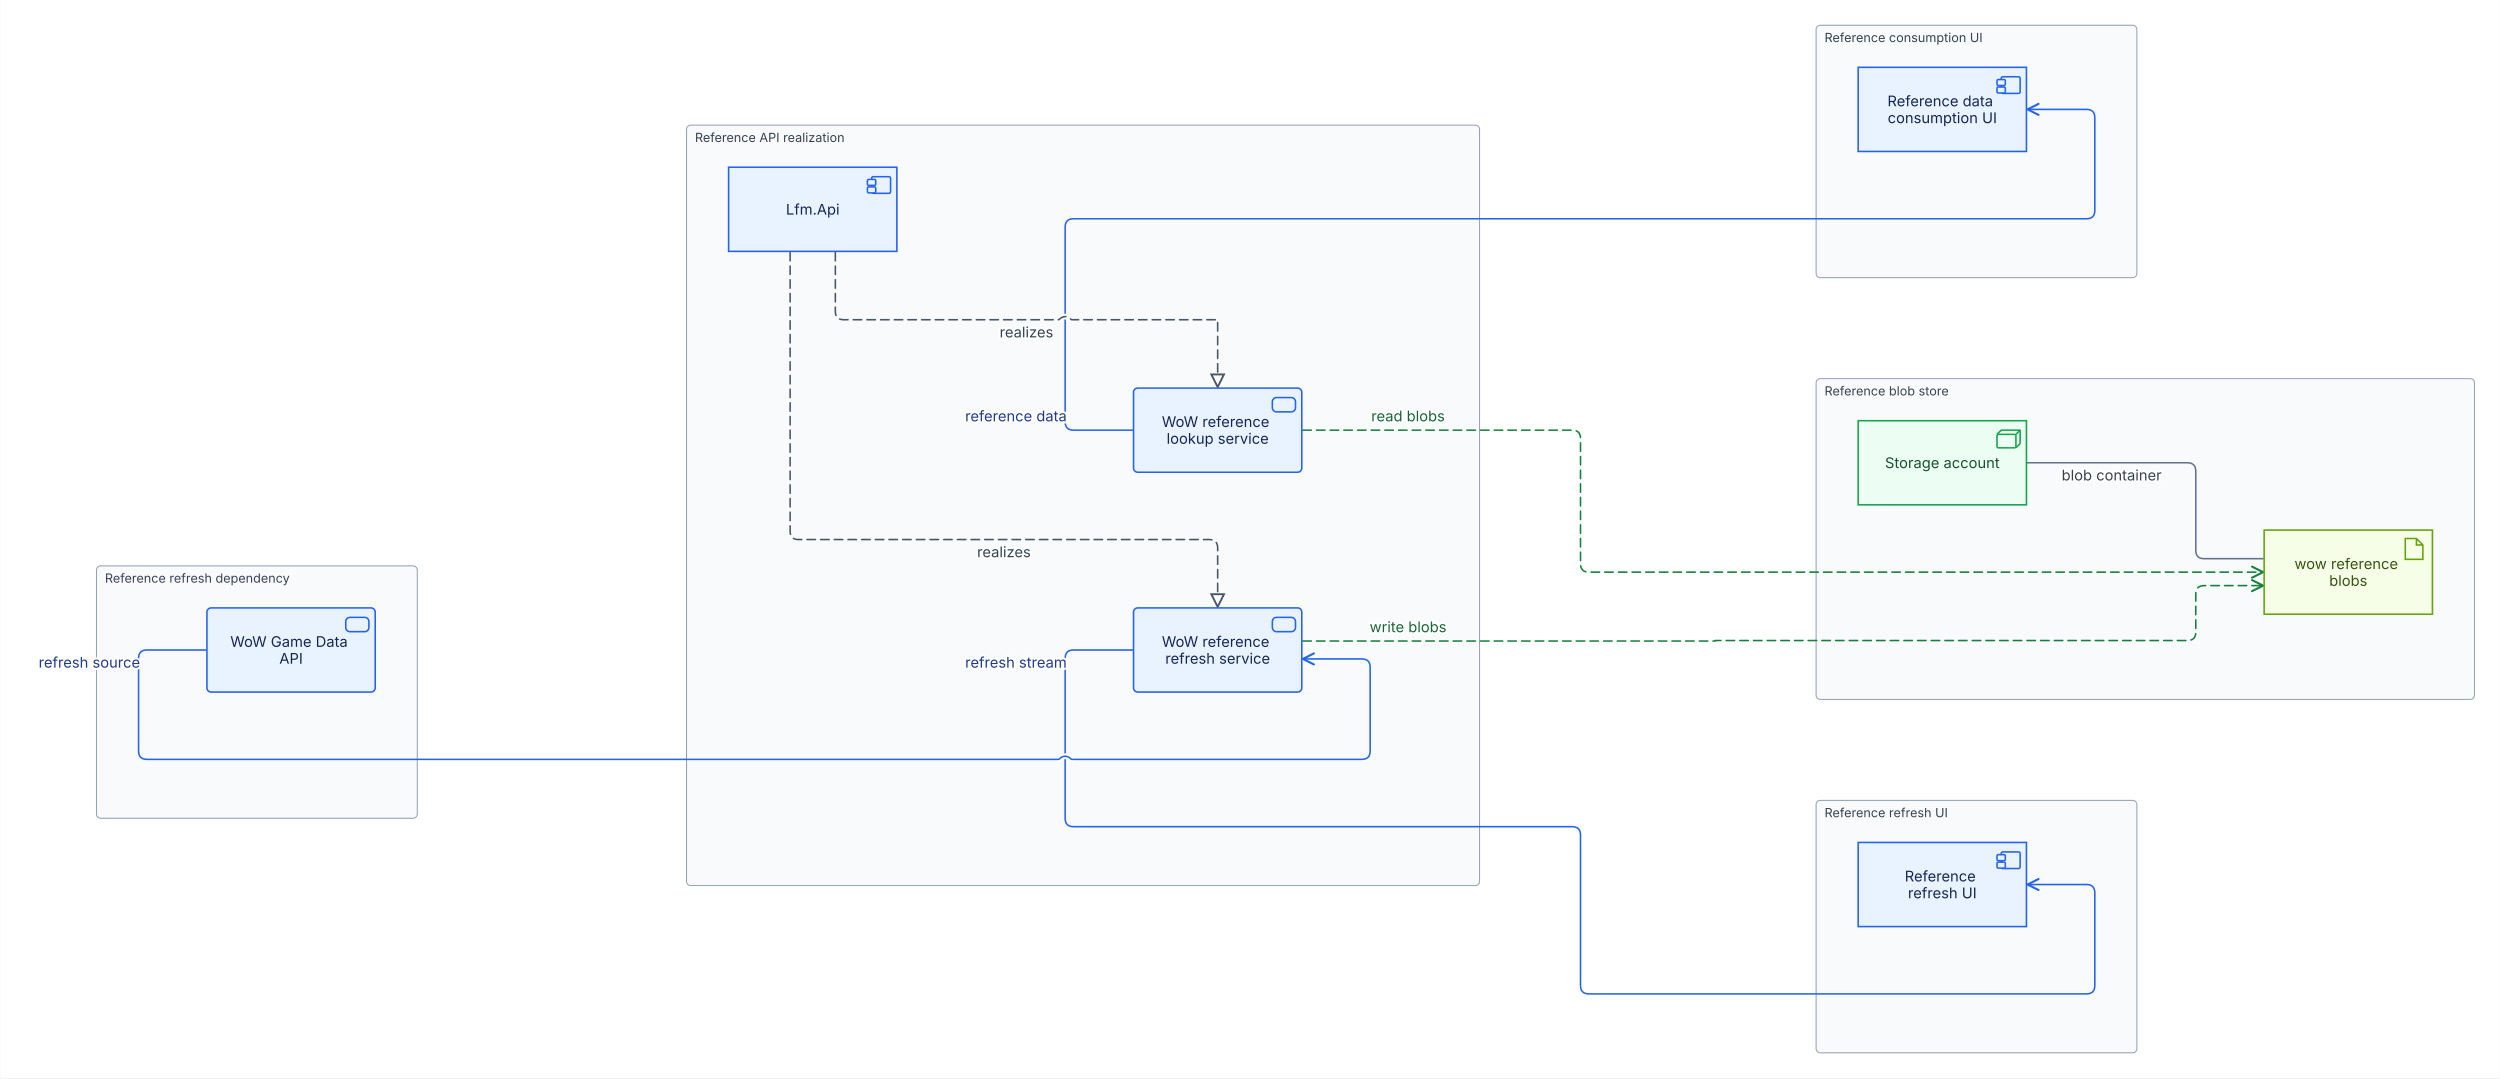
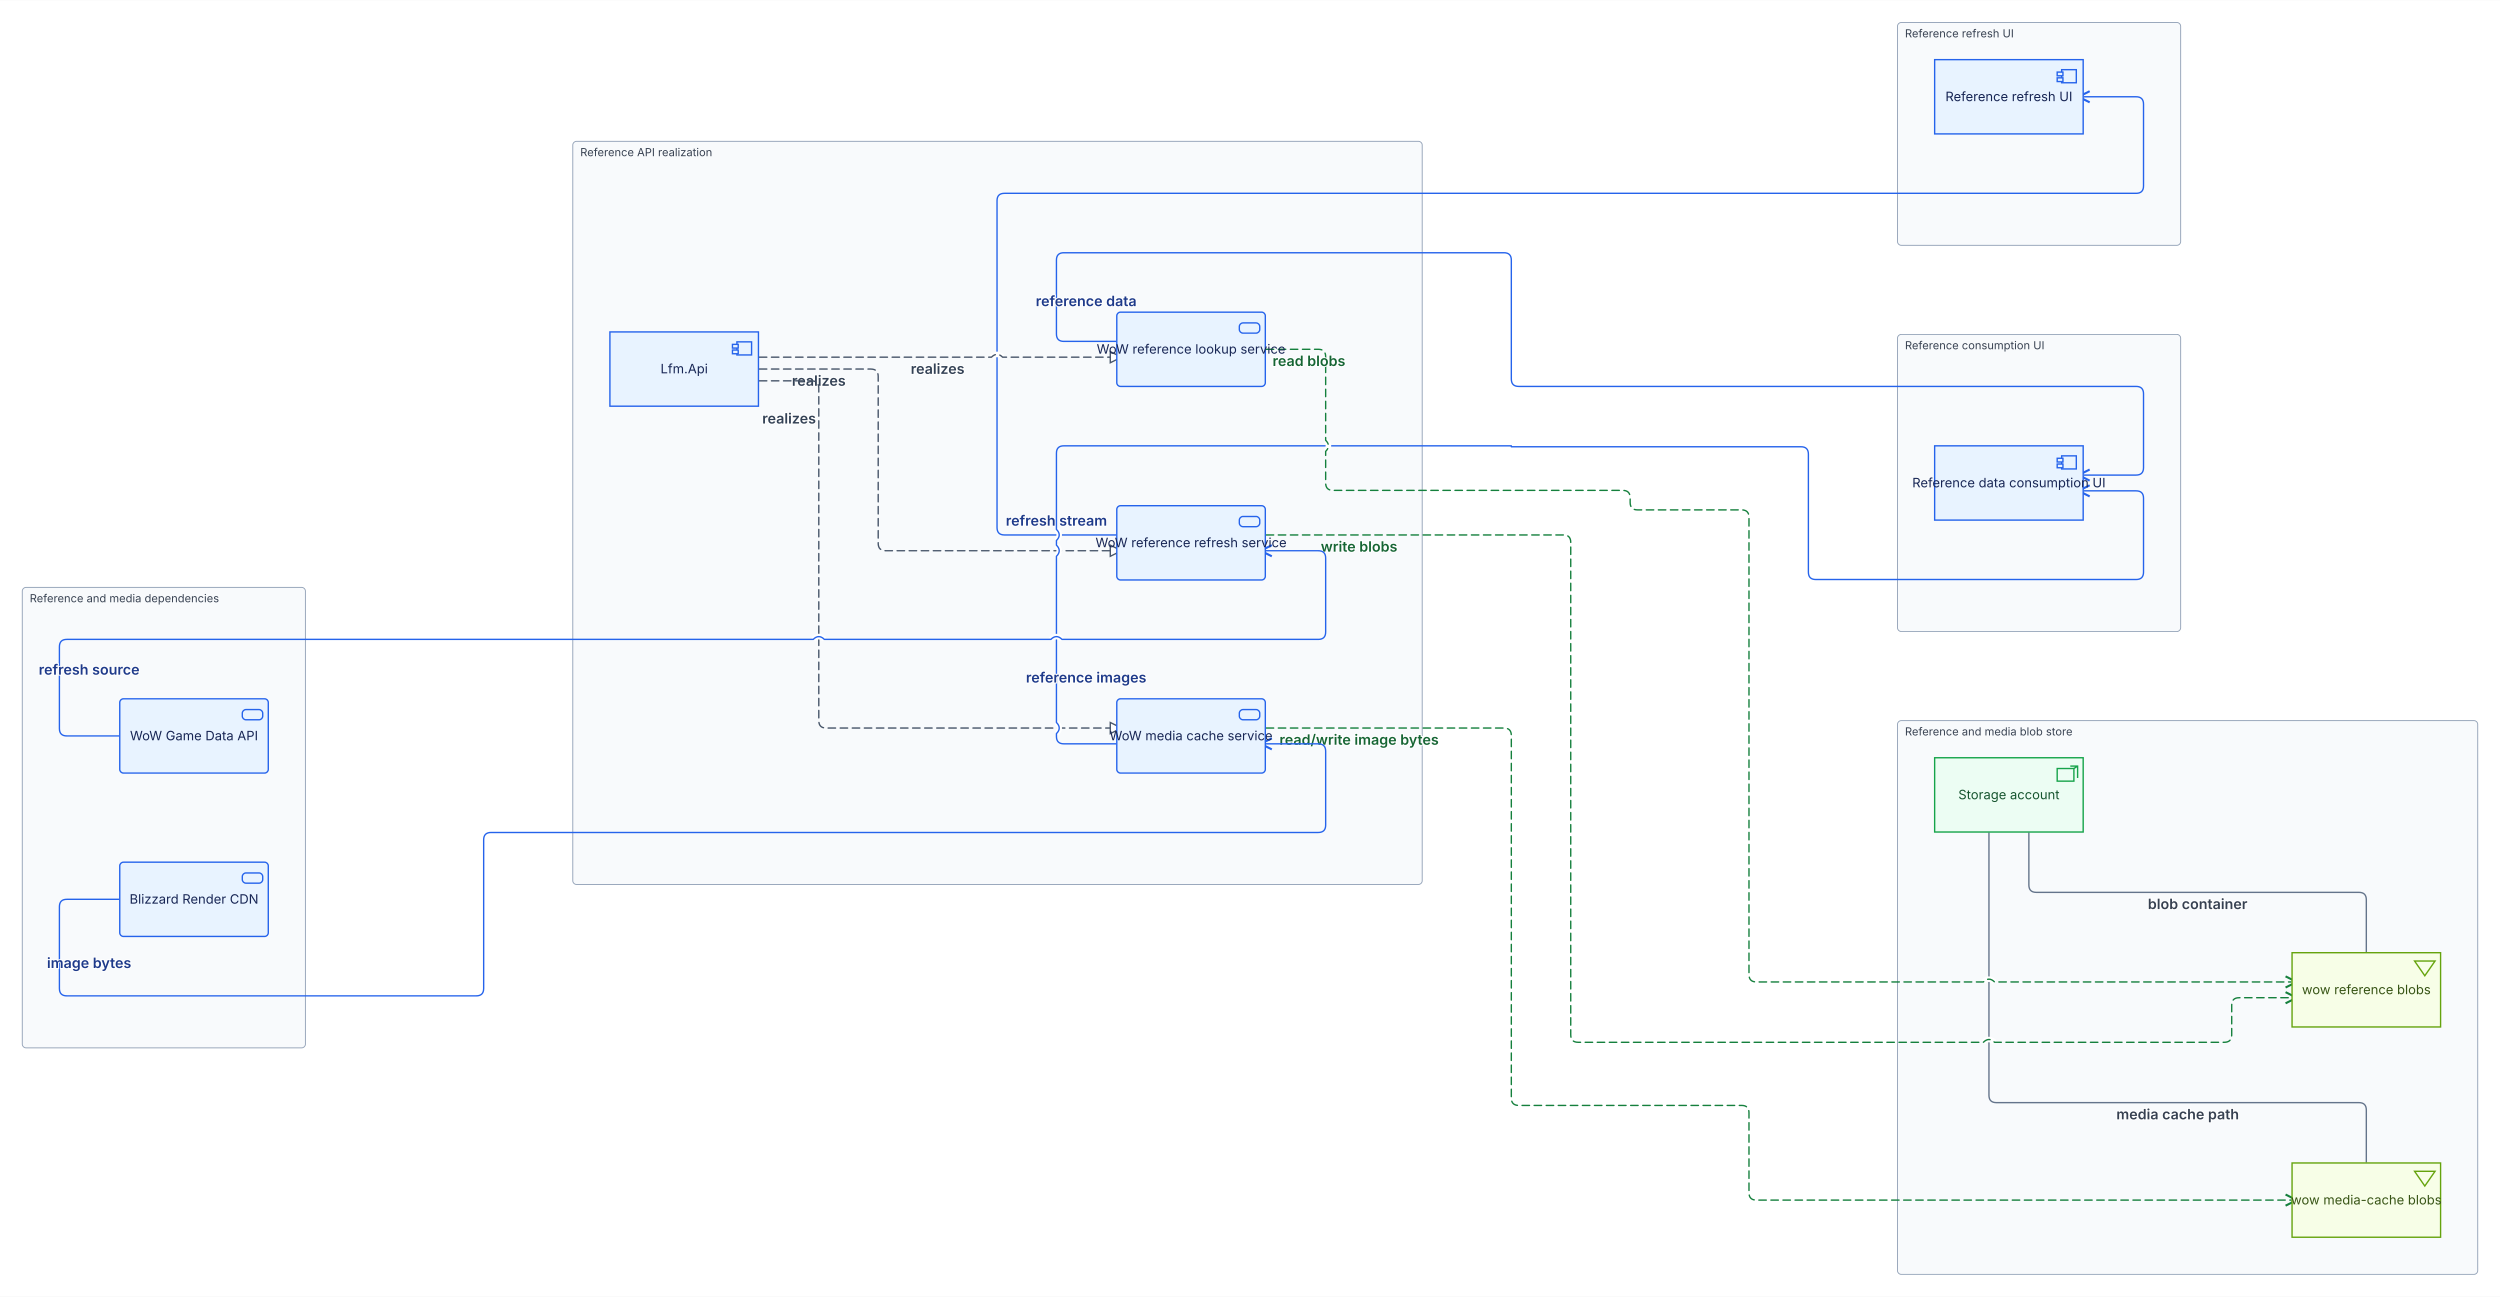
- <svg xmlns="http://www.w3.org/2000/svg" width="2377" height="1025" viewBox="-79.5 -12.0 2376.5 1025.0">
-   <rect x="-79.5" y="-12.0" width="2376.5" height="1025.0" fill="#ffffff" />
-   <g font-family="Inter, Arial, sans-serif" font-size="14.0">
+ <svg xmlns="http://www.w3.org/2000/svg" width="2693" height="1397" viewBox="-12.0 -12.0 2693.0 1396.5">
+   <rect x="-12.0" y="-12.0" width="2693.0" height="1396.5" fill="#ffffff" />
+   <g font-family="Inter, Arial, sans-serif" font-size="14">
    <g data-dediren-group-id="reference-consumption-ui">
-       <rect x="1647.0" y="12.0" width="305.0" height="240.0" rx="4.0" fill="#f8fafc" stroke="#94a3b8" stroke-width="1.0" />
-       <text x="1655.0" y="28.0" fill="#374151" font-size="12.0">Reference consumption UI</text>
+       <rect x="2032.0" y="348.0" width="305.0" height="320.0" rx="4" fill="#f8fafc" stroke="#94a3b8" stroke-width="1" />
+       <text x="2040.0" y="364.0" fill="#374151" font-size="12">Reference consumption UI</text>
    </g>
    <g data-dediren-group-id="reference-refresh-ui">
-       <rect x="1647.0" y="749.0" width="305.0" height="240.0" rx="4.0" fill="#f8fafc" stroke="#94a3b8" stroke-width="1.0" />
-       <text x="1655.0" y="765.0" fill="#374151" font-size="12.0">Reference refresh UI</text>
+       <rect x="2032.0" y="12.0" width="305.0" height="240.0" rx="4" fill="#f8fafc" stroke="#94a3b8" stroke-width="1" />
+       <text x="2040.0" y="28.0" fill="#374151" font-size="12">Reference refresh UI</text>
    </g>
    <g data-dediren-group-id="reference-api-realization">
-       <rect x="573.0" y="107.0" width="754.0" height="723.0" rx="4.0" fill="#f8fafc" stroke="#94a3b8" stroke-width="1.0" />
-       <text x="581.0" y="123.0" fill="#374151" font-size="12.0">Reference API realization</text>
+       <rect x="605.0" y="140.0" width="915.0" height="800.5" rx="4" fill="#f8fafc" stroke="#94a3b8" stroke-width="1" />
+       <text x="613.0" y="156.0" fill="#374151" font-size="12">Reference API realization</text>
    </g>
    <g data-dediren-group-id="reference-blob-store">
-       <rect x="1647.0" y="348.0" width="626.0" height="305.0" rx="4.0" fill="#f8fafc" stroke="#94a3b8" stroke-width="1.0" />
-       <text x="1655.0" y="364.0" fill="#374151" font-size="12.0">Reference blob store</text>
+       <rect x="2032.0" y="764.0" width="625.0" height="596.5" rx="4" fill="#f8fafc" stroke="#94a3b8" stroke-width="1" />
+       <text x="2040.0" y="780.0" fill="#374151" font-size="12">Reference and media blob store</text>
    </g>
    <g data-dediren-group-id="reference-refresh-external">
-       <rect x="12.0" y="526.0" width="305.0" height="240.0" rx="4.0" fill="#f8fafc" stroke="#94a3b8" stroke-width="1.0" />
-       <text x="20.0" y="542.0" fill="#374151" font-size="12.0">Reference refresh dependency</text>
+       <rect x="12.0" y="620.5" width="305.0" height="496.0" rx="4" fill="#f8fafc" stroke="#94a3b8" stroke-width="1" />
+       <text x="20.0" y="636.5" fill="#374151" font-size="12">Reference and media dependencies</text>
    </g>
    <g data-dediren-edge-id="reference-service-serves-reference-ui">
-       <defs>
-         <marker id="marker-end-reference-service-serves-reference-ui" data-dediren-edge-marker-end="open_arrow" markerWidth="9" markerHeight="9" refX="8" refY="4.5" orient="auto" markerUnits="strokeWidth">
-           <path d="M 1 1 L 8 4.5 L 1 8" fill="none" stroke="#2563eb" stroke-width="1.3" stroke-linecap="round" stroke-linejoin="round" />
-         </marker>
-       </defs>
-       <path d="M 997.0 397.0 L 941.0 397.0 Q 933.0 397.0 933.0 389.0 L 933.0 204.0 Q 933.0 196.0 941.0 196.0 L 1078.0 196.0 L 1359.0 196.0 L 1615.0 196.0 L 1767.5 196.0 L 1904.0 196.0 Q 1912.0 196.0 1912.0 188.0 L 1912.0 100.0 Q 1912.0 92.0 1904.0 92.0 L 1848.0 92.0" fill="none" stroke="#2563eb" stroke-width="1.5" stroke-linecap="round" stroke-linejoin="round" marker-end="url(#marker-end-reference-service-serves-reference-ui)" />
-       <text x="886.2" y="388.6" text-anchor="middle" fill="#1e3a8a" stroke="#ffffff" stroke-width="4" stroke-linejoin="round" paint-order="stroke">reference data</text>
+       <marker id="marker-end-reference-service-serves-reference-ui" data-dediren-edge-marker-end="open_arrow" markerWidth="10" markerHeight="10" refX="5" refY="5" orient="auto">
+         <path d="M 1 1 L 9 5 L 1 9" fill="none" stroke="#2563eb" stroke-width="1.5" />
+       </marker>
+       <path d="M 1190.0 355.5 L 1134.0 355.5 Q 1126.0 355.5 1126.0 347.5 L 1126.0 268.0 Q 1126.0 260.0 1134.0 260.0 L 1271.0 260.0 L 1552.0 260.0 L 1608.0 260.0 Q 1616.0 260.0 1616.0 268.0 L 1616.0 396.0 Q 1616.0 404.0 1624.0 404.0 L 2000.0 404.0 L 2152.5 404.0 L 2289.0 404.0 Q 2297.0 404.0 2297.0 412.0 L 2297.0 491.5 Q 2297.0 499.5 2289.0 499.5 L 2233.0 499.5" fill="none" stroke="#2563eb" stroke-width="1.5" stroke-linecap="round" stroke-linejoin="round" marker-end="url(#marker-end-reference-service-serves-reference-ui)" />
+       <text x="1158.0" y="317.5" text-anchor="middle" fill="none" font-size="15.4" font-weight="600" stroke="#ffffff" stroke-width="2">reference data</text>
+       <text x="1158.0" y="317.5" text-anchor="middle" fill="#1e3a8a" font-size="15.4" font-weight="600">reference data</text>
    </g>
    <g data-dediren-edge-id="reference-refresh-service-serves-ui">
-       <defs>
-         <marker id="marker-end-reference-refresh-service-serves-ui" data-dediren-edge-marker-end="open_arrow" markerWidth="9" markerHeight="9" refX="8" refY="4.5" orient="auto" markerUnits="strokeWidth">
-           <path d="M 1 1 L 8 4.5 L 1 8" fill="none" stroke="#2563eb" stroke-width="1.3" stroke-linecap="round" stroke-linejoin="round" />
-         </marker>
-       </defs>
-       <path d="M 997.0 606.0 L 941.0 606.0 Q 933.0 606.0 933.0 614.0 L 933.0 766.0 Q 933.0 774.0 941.0 774.0 L 1078.0 774.0 L 1359.0 774.0 L 1415.0 774.0 Q 1423.0 774.0 1423.0 782.0 L 1423.0 925.0 Q 1423.0 933.0 1431.0 933.0 L 1615.0 933.0 L 1767.5 933.0 L 1904.0 933.0 Q 1912.0 933.0 1912.0 925.0 L 1912.0 837.0 Q 1912.0 829.0 1904.0 829.0 L 1848.0 829.0" fill="none" stroke="#2563eb" stroke-width="1.5" stroke-linecap="round" stroke-linejoin="round" marker-end="url(#marker-end-reference-refresh-service-serves-ui)" />
-       <text x="886.2" y="622.8" text-anchor="middle" fill="#1e3a8a" stroke="#ffffff" stroke-width="4" stroke-linejoin="round" paint-order="stroke">refresh stream</text>
+       <marker id="marker-end-reference-refresh-service-serves-ui" data-dediren-edge-marker-end="open_arrow" markerWidth="10" markerHeight="10" refX="5" refY="5" orient="auto">
+         <path d="M 1 1 L 9 5 L 1 9" fill="none" stroke="#2563eb" stroke-width="1.5" />
+       </marker>
+       <path d="M 1190.0 564.0 L 1070.0 564.0 Q 1062.0 564.0 1062.0 556.0 L 1062.0 204.0 Q 1062.0 196.0 1070.0 196.0 L 1271.0 196.0 L 1552.0 196.0 L 2000.0 196.0 L 2152.5 196.0 L 2289.0 196.0 Q 2297.0 196.0 2297.0 188.0 L 2297.0 100.0 Q 2297.0 92.0 2289.0 92.0 L 2233.0 92.0" fill="none" stroke="#2563eb" stroke-width="1.5" stroke-linecap="round" stroke-linejoin="round" marker-end="url(#marker-end-reference-refresh-service-serves-ui)" />
+       <text x="1126.0" y="554.0" text-anchor="middle" fill="none" font-size="15.4" font-weight="600" stroke="#ffffff" stroke-width="2">refresh stream</text>
+       <text x="1126.0" y="554.0" text-anchor="middle" fill="#1e3a8a" font-size="15.4" font-weight="600">refresh stream</text>
    </g>
    <g data-dediren-edge-id="api-realizes-reference-service">
-       <defs>
-         <marker id="marker-end-api-realizes-reference-service" data-dediren-edge-marker-end="hollow_triangle" markerWidth="10" markerHeight="10" refX="9" refY="5" orient="auto" markerUnits="strokeWidth">
-           <path d="M 1 1 L 9 5 L 1 9 z" fill="#ffffff" stroke="#475569" stroke-width="1.2" />
-         </marker>
-       </defs>
+       <marker id="marker-end-api-realizes-reference-service" data-dediren-edge-marker-end="hollow_triangle" markerWidth="10" markerHeight="10" refX="5" refY="5" orient="auto">
+         <path d="M 1 1 L 9 5 L 1 9 Z" fill="#ffffff" stroke="#475569" stroke-width="1" />
+       </marker>
      <g data-dediren-line-jump-masks="api-realizes-reference-service">
-         <path d="M 927.0 292.0 Q 933.0 286.0 939.0 292.0" fill="none" stroke="#ffffff" stroke-width="5.5" stroke-linecap="round" stroke-linejoin="round" />
-       </g>
-       <path d="M 714.5 228.0 L 714.5 284.0 Q 714.5 292.0 722.5 292.0 L 927.0 292.0 Q 933.0 286.0 939.0 292.0 L 1078.0 292.0 L 1078.0 356.0" fill="none" stroke="#475569" stroke-width="1.5" stroke-linecap="round" stroke-linejoin="round" stroke-dasharray="8 5" marker-end="url(#marker-end-api-realizes-reference-service)" />
-       <text x="896.2" y="308.8" text-anchor="middle" fill="#334155" stroke="#ffffff" stroke-width="4" stroke-linejoin="round" paint-order="stroke">realizes</text>
+         <path d="M 1056.0 372.5 Q 1062.0 366.5 1068.0 372.5" fill="none" stroke="#ffffff" stroke-width="6" />
+       </g>
+       <path d="M 806.0 372.5 L 1056.0 372.5 Q 1062.0 366.5 1068.0 372.5 L 1190.0 372.5" fill="none" stroke="#475569" stroke-width="1.5" stroke-linecap="round" stroke-linejoin="round" stroke-dasharray="8 5" marker-end="url(#marker-end-api-realizes-reference-service)" />
+       <text x="998.0" y="390.5" text-anchor="middle" fill="none" font-size="15.4" font-weight="600" stroke="#ffffff" stroke-width="2">realizes</text>
+       <text x="998.0" y="390.5" text-anchor="middle" fill="#334155" font-size="15.4" font-weight="600">realizes</text>
    </g>
    <g data-dediren-edge-id="api-realizes-reference-refresh-service">
-       <defs>
-         <marker id="marker-end-api-realizes-reference-refresh-service" data-dediren-edge-marker-end="hollow_triangle" markerWidth="10" markerHeight="10" refX="9" refY="5" orient="auto" markerUnits="strokeWidth">
-           <path d="M 1 1 L 9 5 L 1 9 z" fill="#ffffff" stroke="#475569" stroke-width="1.2" />
-         </marker>
-       </defs>
-       <path d="M 671.5 228.0 L 671.5 493.0 Q 671.5 501.0 679.5 501.0 L 1070.0 501.0 Q 1078.0 501.0 1078.0 509.0 L 1078.0 565.0" fill="none" stroke="#475569" stroke-width="1.5" stroke-linecap="round" stroke-linejoin="round" stroke-dasharray="8 5" marker-end="url(#marker-end-api-realizes-reference-refresh-service)" />
-       <text x="874.8" y="517.8" text-anchor="middle" fill="#334155" stroke="#ffffff" stroke-width="4" stroke-linejoin="round" paint-order="stroke">realizes</text>
+       <marker id="marker-end-api-realizes-reference-refresh-service" data-dediren-edge-marker-end="hollow_triangle" markerWidth="10" markerHeight="10" refX="5" refY="5" orient="auto">
+         <path d="M 1 1 L 9 5 L 1 9 Z" fill="#ffffff" stroke="#475569" stroke-width="1" />
+       </marker>
+       <path d="M 806.0 385.3 L 926.0 385.3 Q 934.0 385.3 934.0 393.3 L 934.0 573.0 Q 934.0 581.0 942.0 581.0 L 1190.0 581.0" fill="none" stroke="#475569" stroke-width="1.5" stroke-linecap="round" stroke-linejoin="round" stroke-dasharray="8 5" marker-end="url(#marker-end-api-realizes-reference-refresh-service)" />
+       <text x="870.0" y="403.3" text-anchor="middle" fill="none" font-size="15.4" font-weight="600" stroke="#ffffff" stroke-width="2">realizes</text>
+       <text x="870.0" y="403.3" text-anchor="middle" fill="#334155" font-size="15.4" font-weight="600">realizes</text>
+     </g>
+     <g data-dediren-edge-id="api-realizes-media-cache-service">
+       <marker id="marker-end-api-realizes-media-cache-service" data-dediren-edge-marker-end="hollow_triangle" markerWidth="10" markerHeight="10" refX="5" refY="5" orient="auto">
+         <path d="M 1 1 L 9 5 L 1 9 Z" fill="#ffffff" stroke="#475569" stroke-width="1" />
+       </marker>
+       <path d="M 806.0 398.0 L 862.0 398.0 Q 870.0 398.0 870.0 406.0 L 870.0 764.0 Q 870.0 772.0 878.0 772.0 L 1190.0 772.0" fill="none" stroke="#475569" stroke-width="1.5" stroke-linecap="round" stroke-linejoin="round" stroke-dasharray="8 5" marker-end="url(#marker-end-api-realizes-media-cache-service)" />
+       <text x="838.0" y="444.0" text-anchor="middle" fill="none" font-size="15.4" font-weight="600" stroke="#ffffff" stroke-width="2">realizes</text>
+       <text x="838.0" y="444.0" text-anchor="middle" fill="#334155" font-size="15.4" font-weight="600">realizes</text>
+     </g>
+     <g data-dediren-edge-id="media-cache-service-serves-reference-ui">
+       <marker id="marker-end-media-cache-service-serves-reference-ui" data-dediren-edge-marker-end="open_arrow" markerWidth="10" markerHeight="10" refX="5" refY="5" orient="auto">
+         <path d="M 1 1 L 9 5 L 1 9" fill="none" stroke="#2563eb" stroke-width="1.5" />
+       </marker>
+       <g data-dediren-line-jump-masks="media-cache-service-serves-reference-ui">
+         <path d="M 1126.0 558.0 Q 1132.0 564.0 1126.0 570.0" fill="none" stroke="#ffffff" stroke-width="6" />
+         <path d="M 1126.0 575.0 Q 1132.0 581.0 1126.0 587.0" fill="none" stroke="#ffffff" stroke-width="6" />
+         <path d="M 1126.0 766.0 Q 1132.0 772.0 1126.0 778.0" fill="none" stroke="#ffffff" stroke-width="6" />
+       </g>
+       <path d="M 1190.0 789.0 L 1134.0 789.0 Q 1126.0 789.0 1126.0 781.0 L 1126.0 778.0 Q 1132.0 772.0 1126.0 766.0 L 1126.0 587.0 Q 1132.0 581.0 1126.0 575.0 L 1126.0 570.0 Q 1132.0 564.0 1126.0 558.0 L 1126.0 476.0 Q 1126.0 468.0 1134.0 468.0 L 1271.0 468.0 L 1552.0 468.0 L 1616.0 468.0 L 1616.0 469.0 L 1928.0 469.0 Q 1936.0 469.0 1936.0 477.0 L 1936.0 604.0 Q 1936.0 612.0 1944.0 612.0 L 2000.0 612.0 L 2152.5 612.0 L 2289.0 612.0 Q 2297.0 612.0 2297.0 604.0 L 2297.0 524.5 Q 2297.0 516.5 2289.0 516.5 L 2233.0 516.5" fill="none" stroke="#2563eb" stroke-width="1.5" stroke-linecap="round" stroke-linejoin="round" marker-end="url(#marker-end-media-cache-service-serves-reference-ui)" />
+       <text x="1158.0" y="723.0" text-anchor="middle" fill="none" font-size="15.4" font-weight="600" stroke="#ffffff" stroke-width="2">reference images</text>
+       <text x="1158.0" y="723.0" text-anchor="middle" fill="#1e3a8a" font-size="15.4" font-weight="600">reference images</text>
    </g>
    <g data-dediren-edge-id="storage-composes-wow-reference">
-       <path d="M 1848.0 428.0 L 2000.0 428.0 Q 2008.0 428.0 2008.0 436.0 L 2008.0 511.2 Q 2008.0 519.2 2016.0 519.2 L 2072.0 519.2" fill="none" stroke="#64748b" stroke-width="1.5" stroke-linecap="round" stroke-linejoin="round" />
-       <text x="1928.0" y="444.8" text-anchor="middle" fill="#374151" stroke="#ffffff" stroke-width="4" stroke-linejoin="round" paint-order="stroke">blob container</text>
+       <path d="M 2173.5 885.0 L 2173.5 941.0 Q 2173.5 949.0 2181.5 949.0 L 2529.0 949.0 Q 2537.0 949.0 2537.0 957.0 L 2537.0 1013.0" fill="none" stroke="#64748b" stroke-width="1.5" stroke-linecap="round" stroke-linejoin="round" />
+       <text x="2355.3" y="967.0" text-anchor="middle" fill="none" font-size="15.4" font-weight="600" stroke="#ffffff" stroke-width="2">blob container</text>
+       <text x="2355.3" y="967.0" text-anchor="middle" fill="#374151" font-size="15.4" font-weight="600">blob container</text>
+     </g>
+     <g data-dediren-edge-id="storage-composes-wow-media-cache">
+       <path d="M 2130.5 885.0 L 2130.5 1167.5 Q 2130.5 1175.5 2138.5 1175.5 L 2529.0 1175.5 Q 2537.0 1175.5 2537.0 1183.5 L 2537.0 1239.5" fill="none" stroke="#64748b" stroke-width="1.5" stroke-linecap="round" stroke-linejoin="round" />
+       <text x="2333.8" y="1193.5" text-anchor="middle" fill="none" font-size="15.4" font-weight="600" stroke="#ffffff" stroke-width="2">media cache path</text>
+       <text x="2333.8" y="1193.5" text-anchor="middle" fill="#374151" font-size="15.4" font-weight="600">media cache path</text>
    </g>
    <g data-dediren-edge-id="reference-service-accesses-wow-reference">
-       <defs>
-         <marker id="marker-end-reference-service-accesses-wow-reference" data-dediren-edge-marker-end="open_arrow" markerWidth="9" markerHeight="9" refX="8" refY="4.5" orient="auto" markerUnits="strokeWidth">
-           <path d="M 1 1 L 8 4.5 L 1 8" fill="none" stroke="#15803d" stroke-width="1.3" stroke-linecap="round" stroke-linejoin="round" />
-         </marker>
-       </defs>
-       <path d="M 1159.0 397.0 L 1359.0 397.0 L 1415.0 397.0 Q 1423.0 397.0 1423.0 405.0 L 1423.0 524.0 Q 1423.0 532.0 1431.0 532.0 L 1615.0 532.0 L 1767.5 532.0 L 1944.0 532.0 L 2072.0 532.0" fill="none" stroke="#15803d" stroke-width="1.5" stroke-linecap="round" stroke-linejoin="round" stroke-dasharray="8 5" marker-end="url(#marker-end-reference-service-accesses-wow-reference)" />
-       <text x="1259.0" y="388.6" text-anchor="middle" fill="#166534" stroke="#ffffff" stroke-width="4" stroke-linejoin="round" paint-order="stroke">read blobs</text>
+       <marker id="marker-end-reference-service-accesses-wow-reference" data-dediren-edge-marker-end="open_arrow" markerWidth="10" markerHeight="10" refX="5" refY="5" orient="auto">
+         <path d="M 1 1 L 9 5 L 1 9" fill="none" stroke="#15803d" stroke-width="1.5" />
+       </marker>
+       <g data-dediren-line-jump-masks="reference-service-accesses-wow-reference">
+         <path d="M 1416.0 462.0 Q 1422.0 468.0 1416.0 474.0" fill="none" stroke="#ffffff" stroke-width="6" />
+         <path d="M 2124.5 1045.5 Q 2130.5 1039.5 2136.5 1045.5" fill="none" stroke="#ffffff" stroke-width="6" />
+       </g>
+       <path d="M 1352.0 364.0 L 1408.0 364.0 Q 1416.0 364.0 1416.0 372.0 L 1416.0 462.0 Q 1422.0 468.0 1416.0 474.0 L 1416.0 508.0 Q 1416.0 516.0 1424.0 516.0 L 1552.0 516.0 L 1736.0 516.0 Q 1744.0 516.0 1744.0 524.0 L 1744.0 529.0 Q 1744.0 537.0 1752.0 537.0 L 1864.0 537.0 Q 1872.0 537.0 1872.0 545.0 L 1872.0 1037.5 Q 1872.0 1045.5 1880.0 1045.5 L 2000.0 1045.5 L 2124.5 1045.5 Q 2130.5 1039.5 2136.5 1045.5 L 2152.0 1045.5 L 2328.0 1045.5 L 2456.0 1045.5" fill="none" stroke="#15803d" stroke-width="1.5" stroke-linecap="round" stroke-linejoin="round" stroke-dasharray="8 5" marker-end="url(#marker-end-reference-service-accesses-wow-reference)" />
+       <text x="1398.0" y="382.0" text-anchor="middle" fill="none" font-size="15.4" font-weight="600" stroke="#ffffff" stroke-width="2">read blobs</text>
+       <text x="1398.0" y="382.0" text-anchor="middle" fill="#166534" font-size="15.4" font-weight="600">read blobs</text>
    </g>
    <g data-dediren-edge-id="reference-refresh-service-accesses-wow-reference">
-       <defs>
-         <marker id="marker-end-reference-refresh-service-accesses-wow-reference" data-dediren-edge-marker-end="open_arrow" markerWidth="9" markerHeight="9" refX="8" refY="4.5" orient="auto" markerUnits="strokeWidth">
-           <path d="M 1 1 L 8 4.5 L 1 8" fill="none" stroke="#15803d" stroke-width="1.3" stroke-linecap="round" stroke-linejoin="round" />
-         </marker>
-       </defs>
-       <path d="M 1159.0 597.5 L 1359.0 597.5 L 1551.0 597.5 L 1551.0 597.0 L 1615.0 597.0 L 1767.5 597.0 L 1944.0 597.0 L 2000.0 597.0 Q 2008.0 597.0 2008.0 589.0 L 2008.0 552.8 Q 2008.0 544.8 2016.0 544.8 L 2072.0 544.8" fill="none" stroke="#15803d" stroke-width="1.5" stroke-linecap="round" stroke-linejoin="round" stroke-dasharray="8 5" marker-end="url(#marker-end-reference-refresh-service-accesses-wow-reference)" />
-       <text x="1259.0" y="589.1" text-anchor="middle" fill="#166534" stroke="#ffffff" stroke-width="4" stroke-linejoin="round" paint-order="stroke">write blobs</text>
+       <marker id="marker-end-reference-refresh-service-accesses-wow-reference" data-dediren-edge-marker-end="open_arrow" markerWidth="10" markerHeight="10" refX="5" refY="5" orient="auto">
+         <path d="M 1 1 L 9 5 L 1 9" fill="none" stroke="#15803d" stroke-width="1.5" />
+       </marker>
+       <g data-dediren-line-jump-masks="reference-refresh-service-accesses-wow-reference">
+         <path d="M 2124.5 1110.5 Q 2130.5 1104.5 2136.5 1110.5" fill="none" stroke="#ffffff" stroke-width="6" />
+       </g>
+       <path d="M 1352.0 564.0 L 1552.0 564.0 L 1672.0 564.0 Q 1680.0 564.0 1680.0 572.0 L 1680.0 1102.5 Q 1680.0 1110.5 1688.0 1110.5 L 2000.0 1110.5 L 2124.5 1110.5 Q 2130.5 1104.5 2136.5 1110.5 L 2152.0 1110.5 L 2328.0 1110.5 L 2384.0 1110.5 Q 2392.0 1110.5 2392.0 1102.5 L 2392.0 1070.5 Q 2392.0 1062.5 2400.0 1062.5 L 2456.0 1062.5" fill="none" stroke="#15803d" stroke-width="1.5" stroke-linecap="round" stroke-linejoin="round" stroke-dasharray="8 5" marker-end="url(#marker-end-reference-refresh-service-accesses-wow-reference)" />
+       <text x="1452.0" y="582.0" text-anchor="middle" fill="none" font-size="15.4" font-weight="600" stroke="#ffffff" stroke-width="2">write blobs</text>
+       <text x="1452.0" y="582.0" text-anchor="middle" fill="#166534" font-size="15.4" font-weight="600">write blobs</text>
+     </g>
+     <g data-dediren-edge-id="media-cache-service-accesses-wow-media-cache">
+       <marker id="marker-end-media-cache-service-accesses-wow-media-cache" data-dediren-edge-marker-end="open_arrow" markerWidth="10" markerHeight="10" refX="5" refY="5" orient="auto">
+         <path d="M 1 1 L 9 5 L 1 9" fill="none" stroke="#15803d" stroke-width="1.5" />
+       </marker>
+       <path d="M 1352.0 772.0 L 1552.0 772.0 L 1608.0 772.0 Q 1616.0 772.0 1616.0 780.0 L 1616.0 1170.5 Q 1616.0 1178.5 1624.0 1178.5 L 1864.0 1178.5 Q 1872.0 1178.5 1872.0 1186.5 L 1872.0 1272.5 Q 1872.0 1280.5 1880.0 1280.5 L 2000.0 1280.5 L 2152.0 1280.5 L 2328.0 1280.5 L 2456.0 1280.5" fill="none" stroke="#15803d" stroke-width="1.5" stroke-linecap="round" stroke-linejoin="round" stroke-dasharray="8 5" marker-end="url(#marker-end-media-cache-service-accesses-wow-media-cache)" />
+       <text x="1452.0" y="790.0" text-anchor="middle" fill="none" font-size="15.4" font-weight="600" stroke="#ffffff" stroke-width="2">read/write image bytes</text>
+       <text x="1452.0" y="790.0" text-anchor="middle" fill="#166534" font-size="15.4" font-weight="600">read/write image bytes</text>
    </g>
    <g data-dediren-edge-id="game-data-api-serves-reference-refresh-service">
-       <defs>
-         <marker id="marker-end-game-data-api-serves-reference-refresh-service" data-dediren-edge-marker-end="open_arrow" markerWidth="9" markerHeight="9" refX="8" refY="4.5" orient="auto" markerUnits="strokeWidth">
-           <path d="M 1 1 L 8 4.5 L 1 8" fill="none" stroke="#2563eb" stroke-width="1.3" stroke-linecap="round" stroke-linejoin="round" />
-         </marker>
-       </defs>
+       <marker id="marker-end-game-data-api-serves-reference-refresh-service" data-dediren-edge-marker-end="open_arrow" markerWidth="10" markerHeight="10" refX="5" refY="5" orient="auto">
+         <path d="M 1 1 L 9 5 L 1 9" fill="none" stroke="#2563eb" stroke-width="1.5" />
+       </marker>
      <g data-dediren-line-jump-masks="game-data-api-serves-reference-refresh-service">
-         <path d="M 927.0 710.0 Q 933.0 704.0 939.0 710.0" fill="none" stroke="#ffffff" stroke-width="5.5" stroke-linecap="round" stroke-linejoin="round" />
-       </g>
-       <path d="M 116.0 606.0 L 60.0 606.0 Q 52.0 606.0 52.0 614.0 L 52.0 702.0 Q 52.0 710.0 60.0 710.0 L 196.5 710.0 L 349.0 710.0 L 541.0 710.0 L 693.0 710.0 L 869.0 710.0 L 927.0 710.0 Q 933.0 704.0 939.0 710.0 L 1078.0 710.0 L 1215.0 710.0 Q 1223.0 710.0 1223.0 702.0 L 1223.0 622.5 Q 1223.0 614.5 1215.0 614.5 L 1159.0 614.5" fill="none" stroke="#2563eb" stroke-width="1.5" stroke-linecap="round" stroke-linejoin="round" marker-end="url(#marker-end-game-data-api-serves-reference-refresh-service)" />
-       <text x="5.2" y="622.8" text-anchor="middle" fill="#1e3a8a" stroke="#ffffff" stroke-width="4" stroke-linejoin="round" paint-order="stroke">refresh source</text>
+         <path d="M 864.0 676.5 Q 870.0 670.5 876.0 676.5" fill="none" stroke="#ffffff" stroke-width="6" />
+         <path d="M 1120.0 676.5 Q 1126.0 670.5 1132.0 676.5" fill="none" stroke="#ffffff" stroke-width="6" />
+       </g>
+       <path d="M 116.0 780.5 L 60.0 780.5 Q 52.0 780.5 52.0 772.5 L 52.0 684.5 Q 52.0 676.5 60.0 676.5 L 196.5 676.5 L 349.0 676.5 L 573.0 676.5 L 725.5 676.5 L 864.0 676.5 Q 870.0 670.5 876.0 676.5 L 998.0 676.5 L 1120.0 676.5 Q 1126.0 670.5 1132.0 676.5 L 1271.0 676.5 L 1408.0 676.5 Q 1416.0 676.5 1416.0 668.5 L 1416.0 589.0 Q 1416.0 581.0 1408.0 581.0 L 1352.0 581.0" fill="none" stroke="#2563eb" stroke-width="1.5" stroke-linecap="round" stroke-linejoin="round" marker-end="url(#marker-end-game-data-api-serves-reference-refresh-service)" />
+       <text x="84.0" y="714.5" text-anchor="middle" fill="none" font-size="15.4" font-weight="600" stroke="#ffffff" stroke-width="2">refresh source</text>
+       <text x="84.0" y="714.5" text-anchor="middle" fill="#1e3a8a" font-size="15.4" font-weight="600">refresh source</text>
+     </g>
+     <g data-dediren-edge-id="render-cdn-serves-media-cache-service">
+       <marker id="marker-end-render-cdn-serves-media-cache-service" data-dediren-edge-marker-end="open_arrow" markerWidth="10" markerHeight="10" refX="5" refY="5" orient="auto">
+         <path d="M 1 1 L 9 5 L 1 9" fill="none" stroke="#2563eb" stroke-width="1.5" />
+       </marker>
+       <path d="M 116.0 956.5 L 60.0 956.5 Q 52.0 956.5 52.0 964.5 L 52.0 1052.5 Q 52.0 1060.5 60.0 1060.5 L 196.5 1060.5 L 349.0 1060.5 L 501.0 1060.5 Q 509.0 1060.5 509.0 1052.5 L 509.0 892.5 Q 509.0 884.5 517.0 884.5 L 573.0 884.5 L 725.5 884.5 L 998.0 884.5 L 1271.0 884.5 L 1408.0 884.5 Q 1416.0 884.5 1416.0 876.5 L 1416.0 797.0 Q 1416.0 789.0 1408.0 789.0 L 1352.0 789.0" fill="none" stroke="#2563eb" stroke-width="1.5" stroke-linecap="round" stroke-linejoin="round" marker-end="url(#marker-end-render-cdn-serves-media-cache-service)" />
+       <text x="84.0" y="1030.5" text-anchor="middle" fill="none" font-size="15.4" font-weight="600" stroke="#ffffff" stroke-width="2">image bytes</text>
+       <text x="84.0" y="1030.5" text-anchor="middle" fill="#1e3a8a" font-size="15.4" font-weight="600">image bytes</text>
    </g>
    <g data-dediren-node-id="reference-ui-entry">
-       <rect data-dediren-node-shape="archimate_rectangle" x="1687.0" y="52.0" width="160.0" height="80.0" rx="0" fill="#e8f3ff" stroke="#2563eb" stroke-width="1.5" />
+       <rect data-dediren-node-shape="archimate_rectangle" x="2072.0" y="468.0" width="160.0" height="80.0" rx="0" fill="#e8f3ff" stroke="#2563eb" stroke-width="1.5" />
      <g data-dediren-node-decorator="archimate_application_component" data-dediren-icon-kind="component" data-dediren-icon-size="22">
-         <rect x="1823.0" y="61.0" width="18.0" height="15.8" rx="1.5" fill="#e8f3ff" stroke="#2563eb" stroke-width="1.5" />
-         <rect x="1819.0" y="63.6" width="7.9" height="5.7" rx="1.2" fill="#e8f3ff" stroke="#2563eb" stroke-width="1.5" />
-         <rect x="1819.0" y="70.7" width="7.9" height="5.7" rx="1.2" fill="#e8f3ff" stroke="#2563eb" stroke-width="1.5" />
-       </g>
-       <text x="1767.0" y="84.0" text-anchor="middle" dominant-baseline="middle" fill="#172554" font-size="14.0">
-         <tspan x="1767.0" dy="0">Reference data</tspan>
-         <tspan x="1767.0" dy="16.0">consumption UI</tspan>
-       </text>
+         <rect x="2208.8" y="478.8" width="15.8" height="14.1" fill="#e8f3ff" stroke="#2563eb" stroke-width="1.5" />
+         <rect x="2204.0" y="481.4" width="6.2" height="4.0" fill="#e8f3ff" stroke="#2563eb" stroke-width="1.5" />
+         <rect x="2204.0" y="487.6" width="6.2" height="4.0" fill="#e8f3ff" stroke="#2563eb" stroke-width="1.5" />
+       </g>
+       <text x="2152.0" y="512.7" text-anchor="middle" fill="#172554">Reference data consumption UI</text>
    </g>
    <g data-dediren-node-id="reference-refresh-ui-entry">
-       <rect data-dediren-node-shape="archimate_rectangle" x="1687.0" y="789.0" width="160.0" height="80.0" rx="0" fill="#e8f3ff" stroke="#2563eb" stroke-width="1.5" />
+       <rect data-dediren-node-shape="archimate_rectangle" x="2072.0" y="52.0" width="160.0" height="80.0" rx="0" fill="#e8f3ff" stroke="#2563eb" stroke-width="1.5" />
      <g data-dediren-node-decorator="archimate_application_component" data-dediren-icon-kind="component" data-dediren-icon-size="22">
-         <rect x="1823.0" y="798.0" width="18.0" height="15.8" rx="1.5" fill="#e8f3ff" stroke="#2563eb" stroke-width="1.5" />
-         <rect x="1819.0" y="800.6" width="7.9" height="5.7" rx="1.2" fill="#e8f3ff" stroke="#2563eb" stroke-width="1.5" />
-         <rect x="1819.0" y="807.7" width="7.9" height="5.7" rx="1.2" fill="#e8f3ff" stroke="#2563eb" stroke-width="1.5" />
-       </g>
-       <text x="1767.0" y="821.0" text-anchor="middle" dominant-baseline="middle" fill="#172554" font-size="14.0">
-         <tspan x="1767.0" dy="0">Reference</tspan>
-         <tspan x="1767.0" dy="16.0">refresh UI</tspan>
-       </text>
+         <rect x="2208.8" y="62.8" width="15.8" height="14.1" fill="#e8f3ff" stroke="#2563eb" stroke-width="1.5" />
+         <rect x="2204.0" y="65.4" width="6.2" height="4.0" fill="#e8f3ff" stroke="#2563eb" stroke-width="1.5" />
+         <rect x="2204.0" y="71.6" width="6.2" height="4.0" fill="#e8f3ff" stroke="#2563eb" stroke-width="1.5" />
+       </g>
+       <text x="2152.0" y="96.7" text-anchor="middle" fill="#172554">Reference refresh UI</text>
    </g>
    <g data-dediren-node-id="wow-reference-service">
-       <rect data-dediren-node-shape="archimate_rounded_rectangle" x="998.0" y="357.0" width="160.0" height="80.0" rx="4.0" fill="#e8f3ff" stroke="#2563eb" stroke-width="1.5" />
-       <g data-dediren-node-decorator="archimate_application_service" data-dediren-icon-kind="service" data-dediren-icon-size="22">
-         <rect x="1130.0" y="366.0" width="22.0" height="13.6" rx="4.0" fill="#e8f3ff" stroke="#2563eb" stroke-width="1.5" />
-       </g>
-       <text x="1078.0" y="388.9" text-anchor="middle" dominant-baseline="middle" fill="#172554" font-size="14.0">
-         <tspan x="1078.0" dy="0">WoW reference</tspan>
-         <tspan x="1078.0" dy="16.0">lookup service</tspan>
-       </text>
+       <rect data-dediren-node-shape="archimate_rounded_rectangle" x="1191.0" y="324.0" width="160.0" height="80.0" rx="4" fill="#e8f3ff" stroke="#2563eb" stroke-width="1.5" />
+       <g data-dediren-node-decorator="archimate_application_service" data-dediren-icon-kind="service" data-dediren-icon-size="22">
+         <rect x="1323.0" y="335.6" width="22.0" height="11.0" rx="4.0" fill="#e8f3ff" stroke="#2563eb" stroke-width="1.5" />
+       </g>
+       <text x="1271.0" y="368.7" text-anchor="middle" fill="#172554">WoW reference lookup service</text>
    </g>
    <g data-dediren-node-id="reference-refresh-service">
-       <rect data-dediren-node-shape="archimate_rounded_rectangle" x="998.0" y="566.0" width="160.0" height="80.0" rx="4.0" fill="#e8f3ff" stroke="#2563eb" stroke-width="1.5" />
-       <g data-dediren-node-decorator="archimate_application_service" data-dediren-icon-kind="service" data-dediren-icon-size="22">
-         <rect x="1130.0" y="575.0" width="22.0" height="13.6" rx="4.0" fill="#e8f3ff" stroke="#2563eb" stroke-width="1.5" />
-       </g>
-       <text x="1078.0" y="598.0" text-anchor="middle" dominant-baseline="middle" fill="#172554" font-size="14.0">
-         <tspan x="1078.0" dy="0">WoW reference</tspan>
-         <tspan x="1078.0" dy="16.0">refresh service</tspan>
-       </text>
+       <rect data-dediren-node-shape="archimate_rounded_rectangle" x="1191.0" y="532.5" width="160.0" height="80.0" rx="4" fill="#e8f3ff" stroke="#2563eb" stroke-width="1.5" />
+       <g data-dediren-node-decorator="archimate_application_service" data-dediren-icon-kind="service" data-dediren-icon-size="22">
+         <rect x="1323.0" y="544.1" width="22.0" height="11.0" rx="4.0" fill="#e8f3ff" stroke="#2563eb" stroke-width="1.5" />
+       </g>
+       <text x="1271.0" y="577.2" text-anchor="middle" fill="#172554">WoW reference refresh service</text>
+     </g>
+     <g data-dediren-node-id="wow-media-cache-service">
+       <rect data-dediren-node-shape="archimate_rounded_rectangle" x="1191.0" y="740.5" width="160.0" height="80.0" rx="4" fill="#e8f3ff" stroke="#2563eb" stroke-width="1.5" />
+       <g data-dediren-node-decorator="archimate_application_service" data-dediren-icon-kind="service" data-dediren-icon-size="22">
+         <rect x="1323.0" y="752.1" width="22.0" height="11.0" rx="4.0" fill="#e8f3ff" stroke="#2563eb" stroke-width="1.5" />
+       </g>
+       <text x="1271.0" y="785.2" text-anchor="middle" fill="#172554">WoW media cache service</text>
    </g>
    <g data-dediren-node-id="lfm-api">
-       <rect data-dediren-node-shape="archimate_rectangle" x="613.0" y="147.0" width="160.0" height="80.0" rx="0" fill="#e8f3ff" stroke="#2563eb" stroke-width="1.5" />
+       <rect data-dediren-node-shape="archimate_rectangle" x="645.0" y="345.3" width="160.0" height="80.0" rx="0" fill="#e8f3ff" stroke="#2563eb" stroke-width="1.5" />
      <g data-dediren-node-decorator="archimate_application_component" data-dediren-icon-kind="component" data-dediren-icon-size="22">
-         <rect x="749.0" y="156.0" width="18.0" height="15.8" rx="1.5" fill="#e8f3ff" stroke="#2563eb" stroke-width="1.5" />
-         <rect x="745.0" y="158.6" width="7.9" height="5.7" rx="1.2" fill="#e8f3ff" stroke="#2563eb" stroke-width="1.5" />
-         <rect x="745.0" y="165.7" width="7.9" height="5.7" rx="1.2" fill="#e8f3ff" stroke="#2563eb" stroke-width="1.5" />
-       </g>
-       <text x="693.0" y="187.0" text-anchor="middle" dominant-baseline="middle" fill="#172554" font-size="14.0">Lfm.Api</text>
+         <rect x="781.8" y="356.0" width="15.8" height="14.1" fill="#e8f3ff" stroke="#2563eb" stroke-width="1.5" />
+         <rect x="777.0" y="358.7" width="6.2" height="4.0" fill="#e8f3ff" stroke="#2563eb" stroke-width="1.5" />
+         <rect x="777.0" y="364.8" width="6.2" height="4.0" fill="#e8f3ff" stroke="#2563eb" stroke-width="1.5" />
+       </g>
+       <text x="725.0" y="389.9" text-anchor="middle" fill="#172554">Lfm.Api</text>
    </g>
    <g data-dediren-node-id="storage-account">
-       <rect data-dediren-node-shape="archimate_rectangle" x="1687.0" y="388.0" width="160.0" height="80.0" rx="0" fill="#ecfdf3" stroke="#16a34a" stroke-width="1.5" />
+       <rect data-dediren-node-shape="archimate_rectangle" x="2072.0" y="804.0" width="160.0" height="80.0" rx="0" fill="#ecfdf3" stroke="#16a34a" stroke-width="1.5" />
      <g data-dediren-node-decorator="archimate_technology_node" data-dediren-icon-kind="node" data-dediren-icon-size="22">
-         <rect x="1819.0" y="401.0" width="18.0" height="12.8" rx="1.5" fill="#ecfdf3" stroke="#16a34a" stroke-width="1.5" />
-         <path data-dediren-icon-part="node-3d-edges" d="M 1819.0 401.0 L 1823.0 397.0 L 1841.0 397.0 L 1837.0 401.0 M 1837.0 401.0 L 1841.0 397.0 M 1837.0 413.7 L 1841.0 409.8 M 1841.0 397.0 L 1841.0 409.8" fill="none" stroke="#16a34a" stroke-width="1.5" stroke-linejoin="round" />
-       </g>
-       <text x="1767.0" y="428.0" text-anchor="middle" dominant-baseline="middle" fill="#14532d" font-size="14.0">Storage account</text>
+         <rect x="2204.0" y="815.6" width="18.0" height="13.6" fill="#ecfdf3" stroke="#16a34a" stroke-width="1.5" />
+         <path data-dediren-icon-part="node-3d-edges" d="M 2218.1 813.0 L 2226.0 813.0 L 2226.0 825.8 M 2222.0 815.6 L 2226.0 813.0" fill="none" stroke="#16a34a" stroke-width="1.5" />
+       </g>
+       <text x="2152.0" y="848.7" text-anchor="middle" fill="#14532d">Storage account</text>
    </g>
    <g data-dediren-node-id="wow-reference-container">
-       <rect data-dediren-node-shape="archimate_rectangle" x="2073.0" y="492.0" width="160.0" height="80.0" rx="0" fill="#f7fee7" stroke="#65a30d" stroke-width="1.5" />
+       <rect data-dediren-node-shape="archimate_rectangle" x="2457.0" y="1014.0" width="160.0" height="80.0" rx="0" fill="#f7fee7" stroke="#65a30d" stroke-width="1.5" />
      <g data-dediren-node-decorator="archimate_artifact" data-dediren-icon-kind="artifact" data-dediren-icon-size="22">
-         <path data-dediren-icon-part="artifact-document" d="M 2207.2 500.0 L 2217.8 500.0 L 2223.9 506.2 L 2223.9 519.8 L 2207.2 519.8 Z M 2217.8 500.0 L 2217.8 506.2 L 2223.9 506.2" fill="#f7fee7" stroke="#65a30d" stroke-width="1.5" />
-       </g>
-       <text x="2153.0" y="524.0" text-anchor="middle" dominant-baseline="middle" fill="#365314" font-size="14.0">
-         <tspan x="2153.0" dy="0">wow reference</tspan>
-         <tspan x="2153.0" dy="16.0">blobs</tspan>
-       </text>
+         <path data-dediren-icon-part="artifact" d="M 2589 1023 L 2611 1023 L 2600 1038.84 Z" fill="#f7fee7" stroke="#65a30d" stroke-width="1.5" />
+       </g>
+       <text x="2537.0" y="1058.7" text-anchor="middle" fill="#365314">wow reference blobs</text>
+     </g>
+     <g data-dediren-node-id="wow-media-cache-blobs">
+       <rect data-dediren-node-shape="archimate_rectangle" x="2457.0" y="1240.5" width="160.0" height="80.0" rx="0" fill="#f7fee7" stroke="#65a30d" stroke-width="1.5" />
+       <g data-dediren-node-decorator="archimate_artifact" data-dediren-icon-kind="artifact" data-dediren-icon-size="22">
+         <path data-dediren-icon-part="artifact" d="M 2589 1249.5 L 2611 1249.5 L 2600 1265.34 Z" fill="#f7fee7" stroke="#65a30d" stroke-width="1.5" />
+       </g>
+       <text x="2537.0" y="1285.2" text-anchor="middle" fill="#365314">wow media-cache blobs</text>
    </g>
    <g data-dediren-node-id="blizzard-game-data-api">
-       <rect data-dediren-node-shape="archimate_rounded_rectangle" x="117.0" y="566.0" width="160.0" height="80.0" rx="4.0" fill="#e8f3ff" stroke="#2563eb" stroke-width="1.5" />
-       <g data-dediren-node-decorator="archimate_application_service" data-dediren-icon-kind="service" data-dediren-icon-size="22">
-         <rect x="249.0" y="575.0" width="22.0" height="13.6" rx="4.0" fill="#e8f3ff" stroke="#2563eb" stroke-width="1.5" />
-       </g>
-       <text x="197.0" y="598.0" text-anchor="middle" dominant-baseline="middle" fill="#172554" font-size="14.0">
-         <tspan x="197.0" dy="0">WoW Game Data</tspan>
-         <tspan x="197.0" dy="16.0">API</tspan>
-       </text>
+       <rect data-dediren-node-shape="archimate_rounded_rectangle" x="117.0" y="740.5" width="160.0" height="80.0" rx="4" fill="#e8f3ff" stroke="#2563eb" stroke-width="1.5" />
+       <g data-dediren-node-decorator="archimate_application_service" data-dediren-icon-kind="service" data-dediren-icon-size="22">
+         <rect x="249.0" y="752.1" width="22.0" height="11.0" rx="4.0" fill="#e8f3ff" stroke="#2563eb" stroke-width="1.5" />
+       </g>
+       <text x="197.0" y="785.2" text-anchor="middle" fill="#172554">WoW Game Data API</text>
+     </g>
+     <g data-dediren-node-id="blizzard-render-cdn">
+       <rect data-dediren-node-shape="archimate_rounded_rectangle" x="117.0" y="916.5" width="160.0" height="80.0" rx="4" fill="#e8f3ff" stroke="#2563eb" stroke-width="1.5" />
+       <g data-dediren-node-decorator="archimate_application_service" data-dediren-icon-kind="service" data-dediren-icon-size="22">
+         <rect x="249.0" y="928.1" width="22.0" height="11.0" rx="4.0" fill="#e8f3ff" stroke="#2563eb" stroke-width="1.5" />
+       </g>
+       <text x="197.0" y="961.2" text-anchor="middle" fill="#172554">Blizzard Render CDN</text>
    </g>
  </g>
</svg>
